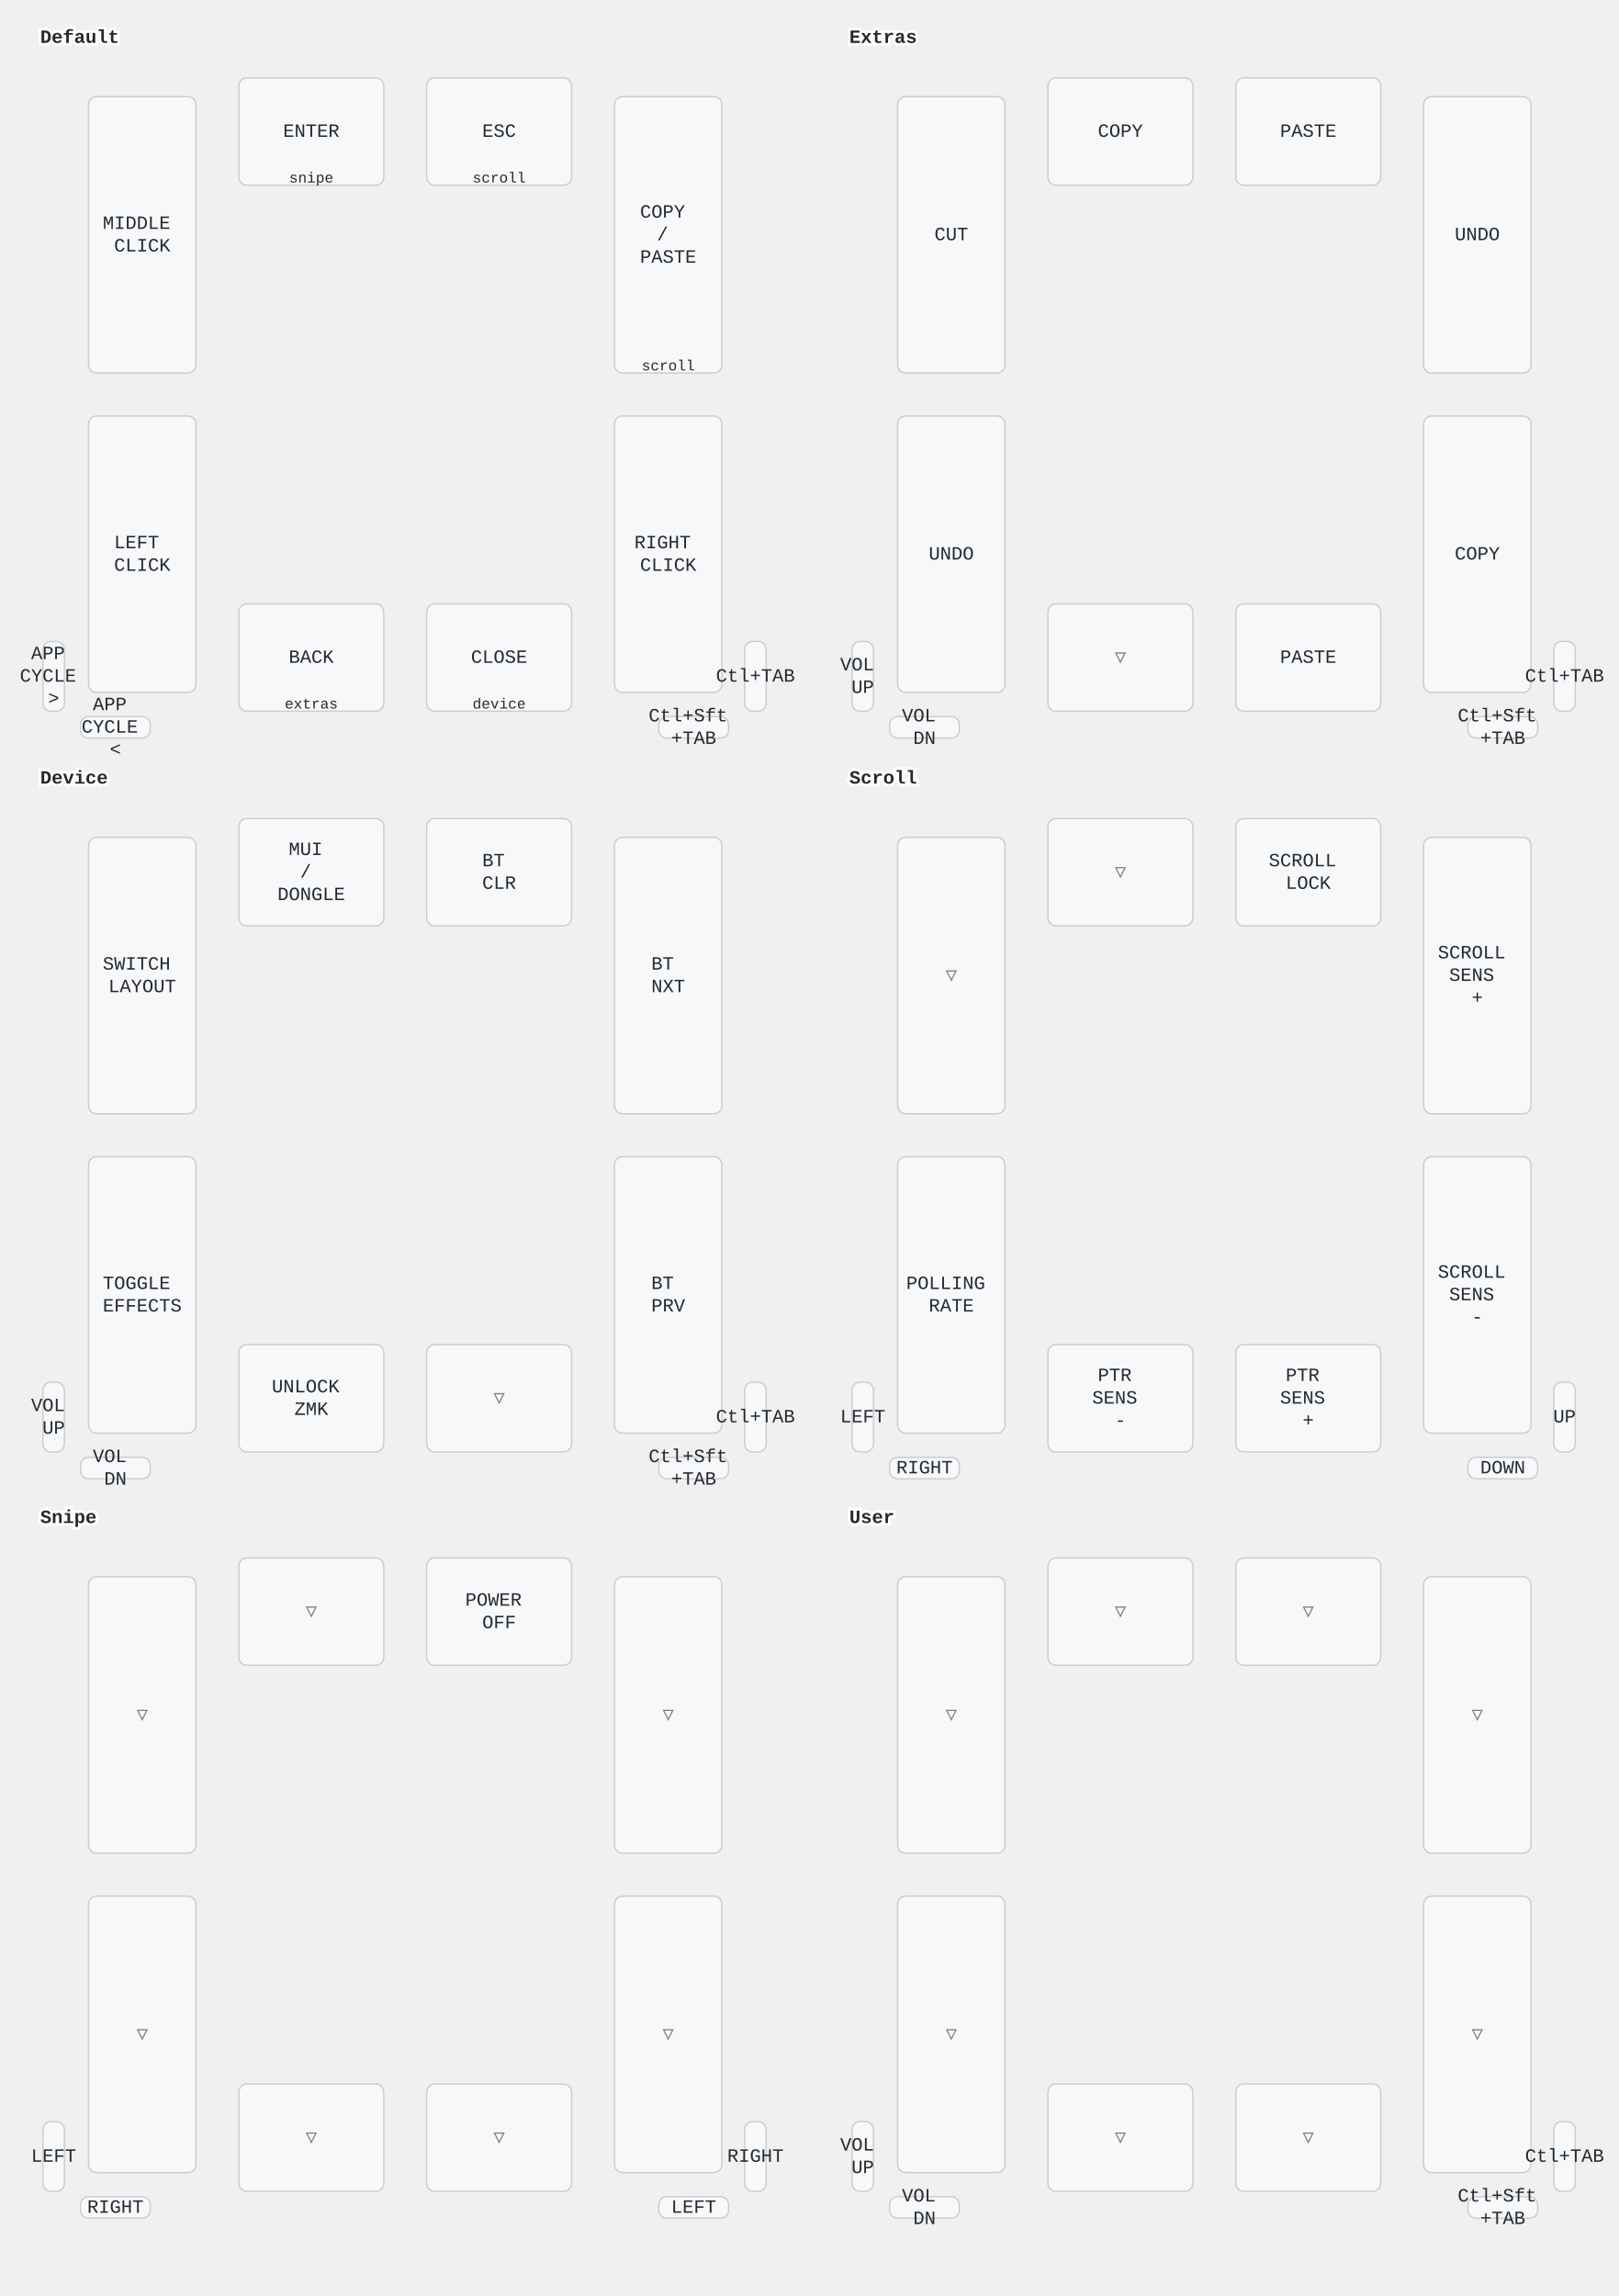
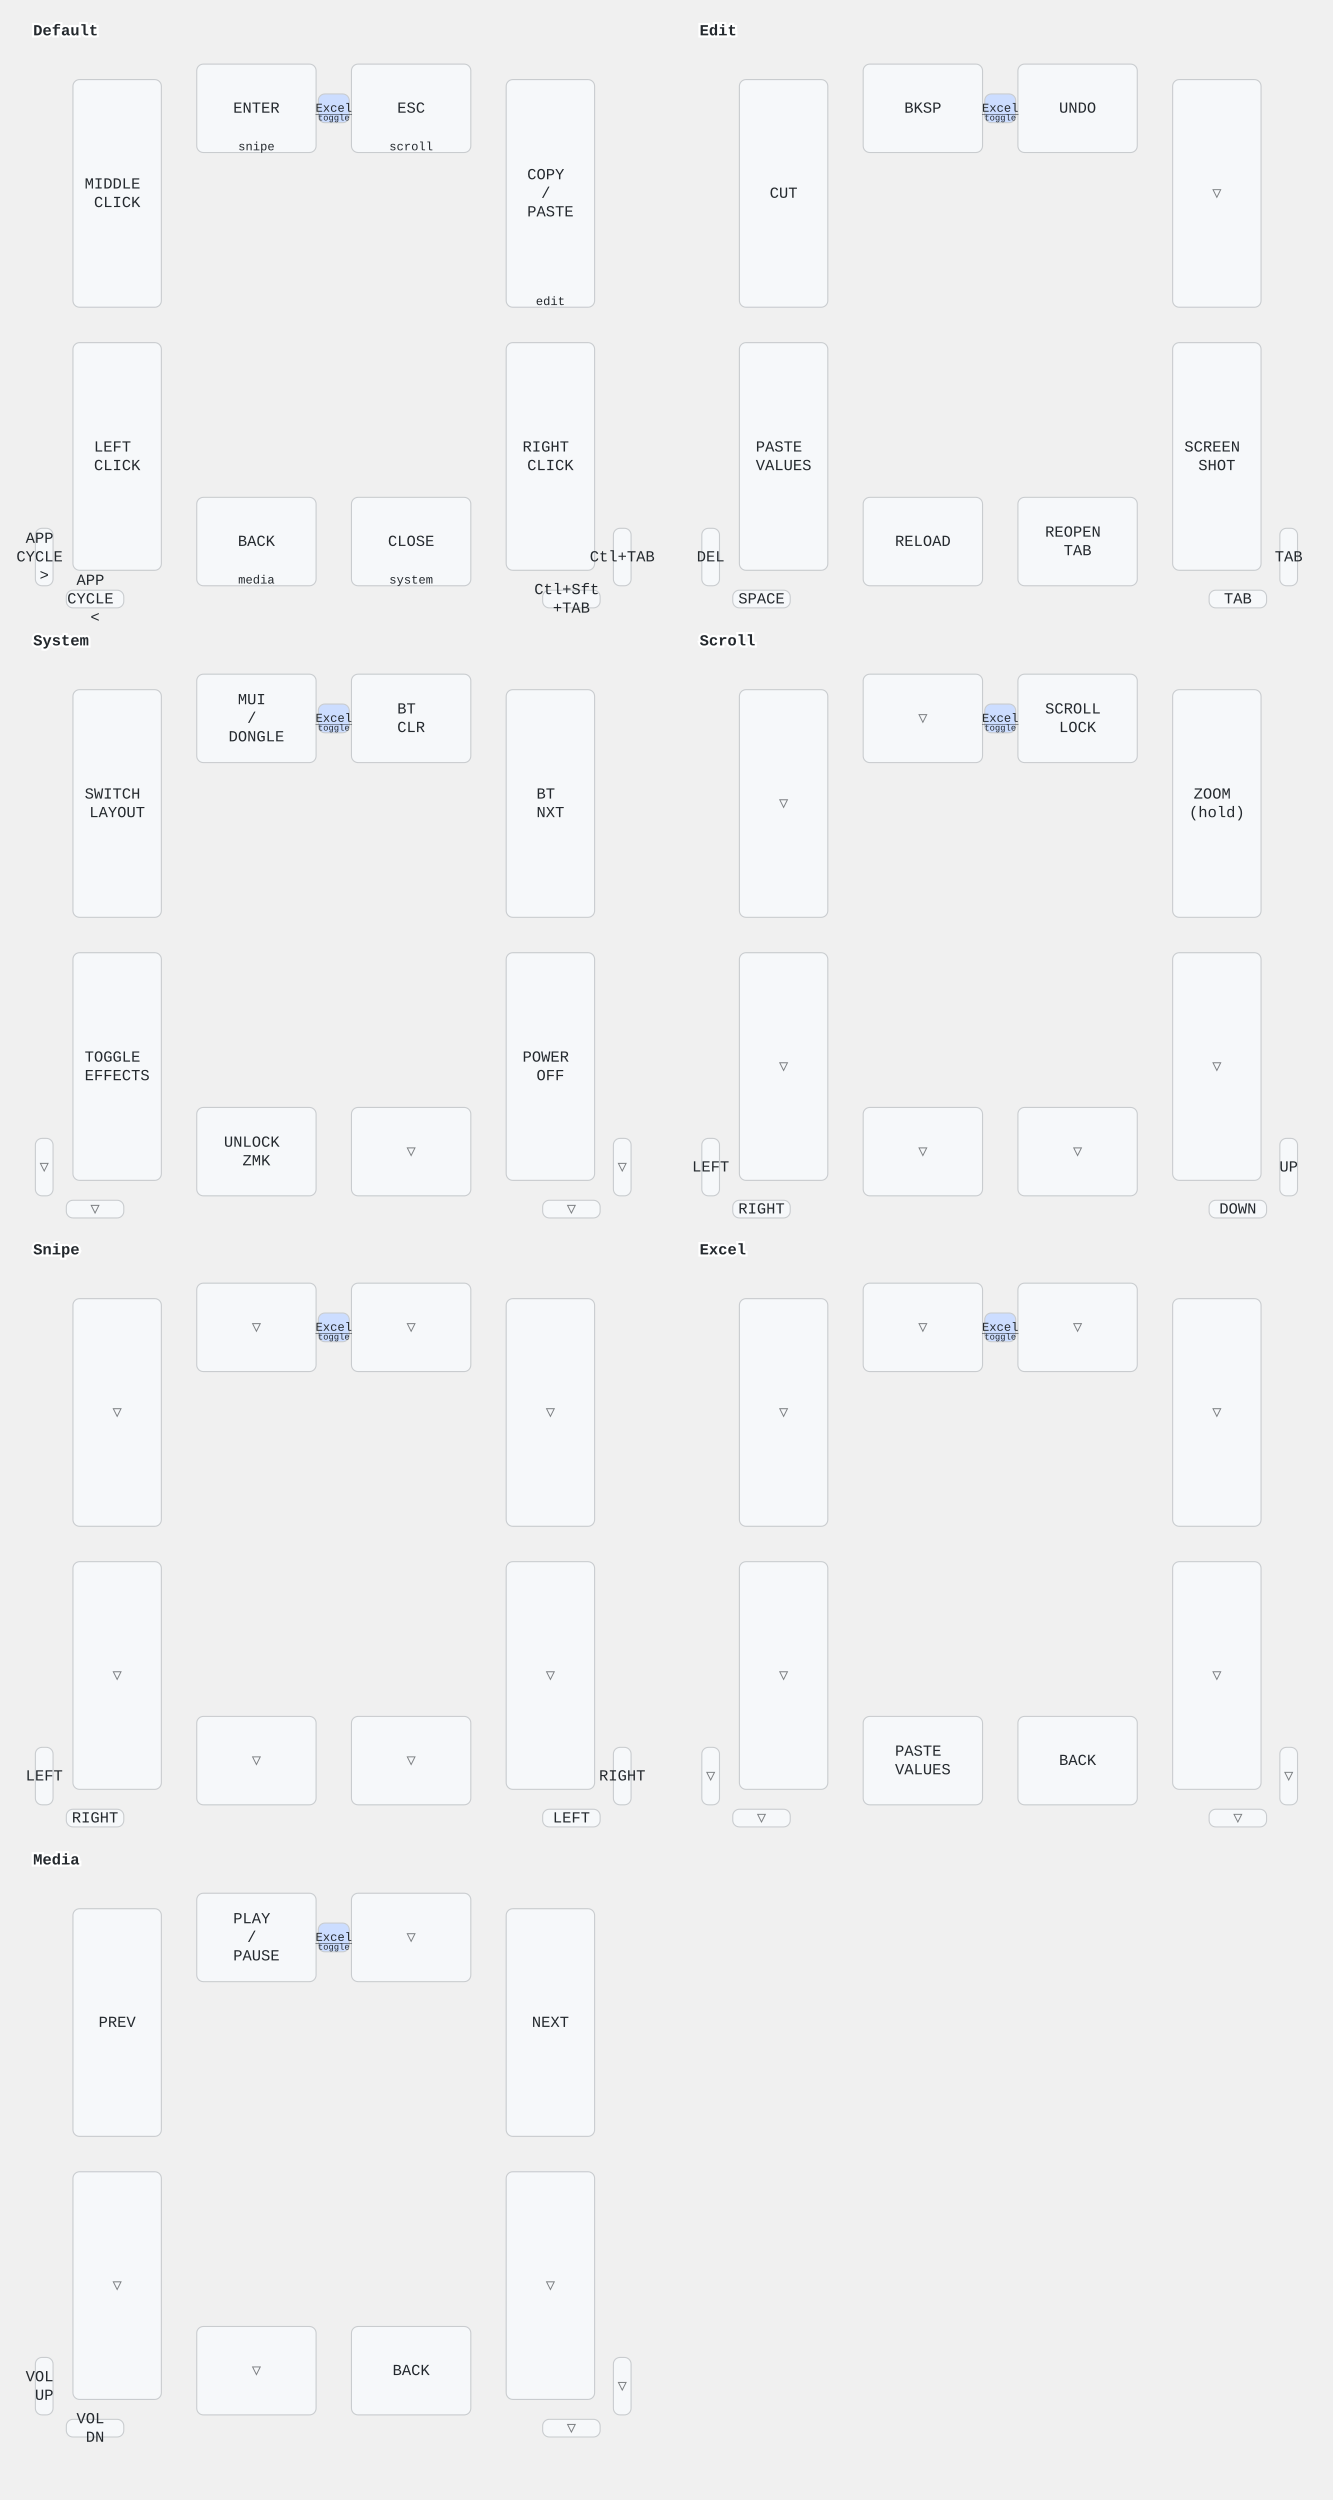
- <svg xmlns="http://www.w3.org/2000/svg" width="1206" height="1711" viewBox="0 0 1206 1711" class="keymap">
+ <svg xmlns="http://www.w3.org/2000/svg" width="1206" height="2262" viewBox="0 0 1206 2262" class="keymap">
  <style>/* inherit to force styles through use tags */
svg path {
    fill: inherit;
}

/* font and background color specifications */
svg.keymap {
    font-family: SFMono-Regular,Consolas,Liberation Mono,Menlo,monospace;
    font-size: 14px;
    font-kerning: normal;
    text-rendering: optimizeLegibility;
    fill: #24292e;
}

/* default key styling */
rect.key {
    fill: #f6f8fa;
}

rect.key, rect.combo {
    stroke: #c9cccf;
    stroke-width: 1;
}

/* default key side styling, only used is draw_key_sides is set */
rect.side {
    filter: brightness(90%);
}

/* color accent for combo boxes */
rect.combo, rect.combo-separate {
    fill: #cdf;
}

/* color accent for held keys */
rect.held, rect.combo.held {
    fill: #fdd;
}

/* color accent for ghost (optional) keys */
rect.ghost, rect.combo.ghost {
    stroke-dasharray: 4, 4;
    stroke-width: 2;
}

text {
    text-anchor: middle;
    dominant-baseline: middle;
}

/* styling for layer labels */
text.label {
    font-weight: bold;
    text-anchor: start;
    stroke: white;
    stroke-width: 4;
    paint-order: stroke;
}

/* styling for optional footer */
text.footer {
    text-anchor: end;
    dominant-baseline: auto;
    stroke: white;
    stroke-width: 4;
    paint-order: stroke;
}

/* styling for combo tap, and key non-tap label text */
text.combo, text.hold, text.shifted, text.left, text.right, text.tl, text.tr, text.bl, text.br {
    font-size: 11px;
}

text.hold, text.bl, text.br {
    text-anchor: middle;
    dominant-baseline: auto;
}

text.shifted, text.tl, text.tr {
    text-anchor: middle;
    dominant-baseline: hanging;
}

text.left, text.tl, text.bl {
    text-anchor: start;
}

text.right, text.tr, text.br {
    text-anchor: end;
}

text.layer-activator {
    text-decoration: underline;
}

/* styling for hold/shifted label text in combo box */
text.combo.hold, text.combo.shifted, text.combo.left, text.combo.right {
    font-size: 8px;
}

/* lighter symbol for transparent keys */
text.trans {
    fill: #7b7e81;
}

/* styling for combo dendrons */
path.combo {
    stroke-width: 1;
    stroke: gray;
    fill: none;
}

/* Start Tabler Icons Cleanup */
/* cannot use height/width with glyphs */
.icon-tabler &gt; path {
    fill: inherit;
    stroke: inherit;
    stroke-width: 2;
}
/* hide tabler's default box */
.icon-tabler &gt; path[stroke="none"][fill="none"] {
    visibility: hidden;
}
/* End Tabler Icons Cleanup */
</style>
  <g transform="translate(30, 0)" class="layer-Default">
    <text x="0" y="28" class="label" id="Default">Default</text>
    <g transform="translate(0, 56)">
      <g transform="translate(202, 42)" class="key keypos-0">
        <rect rx="6" ry="6" x="-54" y="-40" width="108" height="80" class="key" />
        <text x="0" y="0" class="key tap">ENTER</text>
        <text x="0" y="38" class="key hold">snipe</text>
      </g>
      <g transform="translate(342, 42)" class="key keypos-1">
        <rect rx="6" ry="6" x="-54" y="-40" width="108" height="80" class="key" />
        <text x="0" y="0" class="key tap">ESC</text>
        <text x="0" y="38" class="key hold">scroll</text>
      </g>
      <g transform="translate(76, 119)" class="key keypos-2">
        <rect rx="6" ry="6" x="-40" y="-103" width="80" height="206" class="key" />
        <text x="0" y="0" class="key tap">
          <tspan x="0" dy="-0.6em">MIDDLE</tspan>
          <tspan x="0" dy="1.2em">CLICK</tspan>
        </text>
      </g>
      <g transform="translate(468, 119)" class="key keypos-3">
        <rect rx="6" ry="6" x="-40" y="-103" width="80" height="206" class="key" />
        <text x="0" y="0" class="key tap">
          <tspan x="0" dy="-1.2em">COPY</tspan>
          <tspan x="0" dy="1.2em">/</tspan>
          <tspan x="0" dy="1.2em">PASTE</tspan>
        </text>
-         <text x="0" y="101" class="key hold">scroll</text>
+         <text x="0" y="101" class="key hold">edit</text>
      </g>
      <g transform="translate(76, 357)" class="key keypos-4">
        <rect rx="6" ry="6" x="-40" y="-103" width="80" height="206" class="key" />
        <text x="0" y="0" class="key tap">
          <tspan x="0" dy="-0.6em">LEFT</tspan>
          <tspan x="0" dy="1.2em">CLICK</tspan>
        </text>
      </g>
      <g transform="translate(468, 357)" class="key keypos-5">
        <rect rx="6" ry="6" x="-40" y="-103" width="80" height="206" class="key" />
        <text x="0" y="0" class="key tap">
          <tspan x="0" dy="-0.6em">RIGHT</tspan>
          <tspan x="0" dy="1.2em">CLICK</tspan>
        </text>
      </g>
      <g transform="translate(202, 434)" class="key keypos-6">
        <rect rx="6" ry="6" x="-54" y="-40" width="108" height="80" class="key" />
        <text x="0" y="0" class="key tap">BACK</text>
-         <text x="0" y="38" class="key hold">extras</text>
+         <text x="0" y="38" class="key hold">media</text>
      </g>
      <g transform="translate(342, 434)" class="key keypos-7">
        <rect rx="6" ry="6" x="-54" y="-40" width="108" height="80" class="key" />
        <text x="0" y="0" class="key tap">CLOSE</text>
-         <text x="0" y="38" class="key hold">device</text>
+         <text x="0" y="38" class="key hold">system</text>
      </g>
      <g transform="translate(10, 448)" class="key keypos-8">
        <rect rx="6" ry="6" x="-8" y="-26" width="16" height="52" class="key" />
        <text x="0" y="0" class="key tap">
          <tspan x="0" dy="-1.2em">APP</tspan>
          <tspan x="0" dy="1.2em">CYCLE</tspan>
          <tspan x="0" dy="1.2em">&gt;</tspan>
        </text>
      </g>
      <g transform="translate(533, 448)" class="key keypos-9">
        <rect rx="6" ry="6" x="-8" y="-26" width="16" height="52" class="key" />
        <text x="0" y="0" class="key tap">Ctl+TAB</text>
      </g>
      <g transform="translate(56, 486)" class="key keypos-10">
        <rect rx="6" ry="6" x="-26" y="-8" width="52" height="16" class="key" />
        <text x="0" y="0" class="key tap">
          <tspan x="0" dy="-1.2em">APP</tspan>
          <tspan x="0" dy="1.2em">CYCLE</tspan>
          <tspan x="0" dy="1.2em">&lt;</tspan>
        </text>
      </g>
      <g transform="translate(487, 486)" class="key keypos-11">
        <rect rx="6" ry="6" x="-26" y="-8" width="52" height="16" class="key" />
        <text x="0" y="0" class="key tap">
          <tspan x="0" dy="-0.6em">Ctl+Sft</tspan>
          <tspan x="0" dy="1.2em">+TAB</tspan>
        </text>
      </g>
+       <g class="combo combopos-0">
+         <rect rx="6" ry="6" x="258" y="29" width="28" height="26" class="combo" />
+         <a href="#Excel">
+           <text x="272" y="42" class="combo tap layer-activator">Excel</text>
+         </a>
+         <text x="272" y="53" class="combo hold">toggle</text>
+       </g>
    </g>
  </g>
-   <g transform="translate(633, 0)" class="layer-Extras">
-     <text x="0" y="28" class="label" id="Extras">Extras</text>
+   <g transform="translate(633, 0)" class="layer-Edit">
+     <text x="0" y="28" class="label" id="Edit">Edit</text>
    <g transform="translate(0, 56)">
      <g transform="translate(202, 42)" class="key keypos-0">
        <rect rx="6" ry="6" x="-54" y="-40" width="108" height="80" class="key" />
-         <text x="0" y="0" class="key tap">COPY</text>
+         <text x="0" y="0" class="key tap">BKSP</text>
      </g>
      <g transform="translate(342, 42)" class="key keypos-1">
        <rect rx="6" ry="6" x="-54" y="-40" width="108" height="80" class="key" />
-         <text x="0" y="0" class="key tap">PASTE</text>
+         <text x="0" y="0" class="key tap">UNDO</text>
      </g>
      <g transform="translate(76, 119)" class="key keypos-2">
        <rect rx="6" ry="6" x="-40" y="-103" width="80" height="206" class="key" />
        <text x="0" y="0" class="key tap">CUT</text>
      </g>
-       <g transform="translate(468, 119)" class="key keypos-3">
-         <rect rx="6" ry="6" x="-40" y="-103" width="80" height="206" class="key" />
-         <text x="0" y="0" class="key tap">UNDO</text>
+       <g transform="translate(468, 119)" class="key trans keypos-3">
+         <rect rx="6" ry="6" x="-40" y="-103" width="80" height="206" class="key trans" />
+         <text x="0" y="0" class="key trans tap">▽</text>
      </g>
      <g transform="translate(76, 357)" class="key keypos-4">
        <rect rx="6" ry="6" x="-40" y="-103" width="80" height="206" class="key" />
-         <text x="0" y="0" class="key tap">UNDO</text>
+         <text x="0" y="0" class="key tap">
+           <tspan x="0" dy="-0.6em">PASTE</tspan>
+           <tspan x="0" dy="1.2em">VALUES</tspan>
+         </text>
      </g>
      <g transform="translate(468, 357)" class="key keypos-5">
        <rect rx="6" ry="6" x="-40" y="-103" width="80" height="206" class="key" />
-         <text x="0" y="0" class="key tap">COPY</text>
-       </g>
-       <g transform="translate(202, 434)" class="key trans keypos-6">
-         <rect rx="6" ry="6" x="-54" y="-40" width="108" height="80" class="key trans" />
-         <text x="0" y="0" class="key trans tap">▽</text>
+         <text x="0" y="0" class="key tap">
+           <tspan x="0" dy="-0.6em">SCREEN</tspan>
+           <tspan x="0" dy="1.2em">SHOT</tspan>
+         </text>
+       </g>
+       <g transform="translate(202, 434)" class="key keypos-6">
+         <rect rx="6" ry="6" x="-54" y="-40" width="108" height="80" class="key" />
+         <text x="0" y="0" class="key tap">RELOAD</text>
      </g>
      <g transform="translate(342, 434)" class="key keypos-7">
        <rect rx="6" ry="6" x="-54" y="-40" width="108" height="80" class="key" />
-         <text x="0" y="0" class="key tap">PASTE</text>
+         <text x="0" y="0" class="key tap">
+           <tspan x="0" dy="-0.6em">REOPEN</tspan>
+           <tspan x="0" dy="1.2em">TAB</tspan>
+         </text>
      </g>
      <g transform="translate(10, 448)" class="key keypos-8">
        <rect rx="6" ry="6" x="-8" y="-26" width="16" height="52" class="key" />
-         <text x="0" y="0" class="key tap">
-           <tspan x="0" dy="-0.6em">VOL</tspan>
-           <tspan x="0" dy="1.2em">UP</tspan>
-         </text>
+         <text x="0" y="0" class="key tap">DEL</text>
      </g>
      <g transform="translate(533, 448)" class="key keypos-9">
        <rect rx="6" ry="6" x="-8" y="-26" width="16" height="52" class="key" />
-         <text x="0" y="0" class="key tap">Ctl+TAB</text>
+         <text x="0" y="0" class="key tap">TAB</text>
      </g>
      <g transform="translate(56, 486)" class="key keypos-10">
        <rect rx="6" ry="6" x="-26" y="-8" width="52" height="16" class="key" />
-         <text x="0" y="0" class="key tap">
-           <tspan x="0" dy="-0.6em">VOL</tspan>
-           <tspan x="0" dy="1.2em">DN</tspan>
-         </text>
+         <text x="0" y="0" class="key tap">SPACE</text>
      </g>
      <g transform="translate(487, 486)" class="key keypos-11">
        <rect rx="6" ry="6" x="-26" y="-8" width="52" height="16" class="key" />
-         <text x="0" y="0" class="key tap">
-           <tspan x="0" dy="-0.6em">Ctl+Sft</tspan>
-           <tspan x="0" dy="1.2em">+TAB</tspan>
-         </text>
+         <text x="0" y="0" class="key tap">TAB</text>
+       </g>
+       <g class="combo combopos-0">
+         <rect rx="6" ry="6" x="258" y="29" width="28" height="26" class="combo" />
+         <a href="#Excel">
+           <text x="272" y="42" class="combo tap layer-activator">Excel</text>
+         </a>
+         <text x="272" y="53" class="combo hold">toggle</text>
      </g>
    </g>
  </g>
-   <g transform="translate(30, 552)" class="layer-Device">
-     <text x="0" y="28" class="label" id="Device">Device</text>
+   <g transform="translate(30, 552)" class="layer-System">
+     <text x="0" y="28" class="label" id="System">System</text>
    <g transform="translate(0, 56)">
      <g transform="translate(202, 42)" class="key keypos-0">
        <rect rx="6" ry="6" x="-54" y="-40" width="108" height="80" class="key" />
        <text x="0" y="0" class="key tap">
          <tspan x="0" dy="-1.2em">MUI</tspan>
          <tspan x="0" dy="1.2em">/</tspan>
          <tspan x="0" dy="1.2em">DONGLE</tspan>
        </text>
      </g>
      <g transform="translate(342, 42)" class="key keypos-1">
        <rect rx="6" ry="6" x="-54" y="-40" width="108" height="80" class="key" />
        <text x="0" y="0" class="key tap">
          <tspan x="0" dy="-0.6em">BT</tspan>
          <tspan x="0" dy="1.2em">CLR</tspan>
        </text>
      </g>
      <g transform="translate(76, 119)" class="key keypos-2">
        <rect rx="6" ry="6" x="-40" y="-103" width="80" height="206" class="key" />
        <text x="0" y="0" class="key tap">
          <tspan x="0" dy="-0.6em">SWITCH</tspan>
          <tspan x="0" dy="1.2em">LAYOUT</tspan>
        </text>
      </g>
      <g transform="translate(468, 119)" class="key keypos-3">
        <rect rx="6" ry="6" x="-40" y="-103" width="80" height="206" class="key" />
        <text x="0" y="0" class="key tap">
          <tspan x="0" dy="-0.6em">BT</tspan>
          <tspan x="0" dy="1.2em">NXT</tspan>
        </text>
      </g>
      <g transform="translate(76, 357)" class="key keypos-4">
        <rect rx="6" ry="6" x="-40" y="-103" width="80" height="206" class="key" />
        <text x="0" y="0" class="key tap">
          <tspan x="0" dy="-0.6em">TOGGLE</tspan>
          <tspan x="0" dy="1.2em">EFFECTS</tspan>
        </text>
      </g>
      <g transform="translate(468, 357)" class="key keypos-5">
        <rect rx="6" ry="6" x="-40" y="-103" width="80" height="206" class="key" />
        <text x="0" y="0" class="key tap">
-           <tspan x="0" dy="-0.6em">BT</tspan>
-           <tspan x="0" dy="1.2em">PRV</tspan>
+           <tspan x="0" dy="-0.6em">POWER</tspan>
+           <tspan x="0" dy="1.2em">OFF</tspan>
        </text>
      </g>
      <g transform="translate(202, 434)" class="key keypos-6">
        <rect rx="6" ry="6" x="-54" y="-40" width="108" height="80" class="key" />
        <text x="0" y="0" class="key tap">
          <tspan x="0" dy="-0.6em">UNLOCK</tspan>
          <tspan x="0" dy="1.2em">ZMK</tspan>
        </text>
      </g>
      <g transform="translate(342, 434)" class="key trans keypos-7">
        <rect rx="6" ry="6" x="-54" y="-40" width="108" height="80" class="key trans" />
        <text x="0" y="0" class="key trans tap">▽</text>
      </g>
-       <g transform="translate(10, 448)" class="key keypos-8">
-         <rect rx="6" ry="6" x="-8" y="-26" width="16" height="52" class="key" />
-         <text x="0" y="0" class="key tap">
-           <tspan x="0" dy="-0.6em">VOL</tspan>
-           <tspan x="0" dy="1.2em">UP</tspan>
-         </text>
-       </g>
-       <g transform="translate(533, 448)" class="key keypos-9">
-         <rect rx="6" ry="6" x="-8" y="-26" width="16" height="52" class="key" />
-         <text x="0" y="0" class="key tap">Ctl+TAB</text>
-       </g>
-       <g transform="translate(56, 486)" class="key keypos-10">
-         <rect rx="6" ry="6" x="-26" y="-8" width="52" height="16" class="key" />
-         <text x="0" y="0" class="key tap">
-           <tspan x="0" dy="-0.6em">VOL</tspan>
-           <tspan x="0" dy="1.2em">DN</tspan>
-         </text>
-       </g>
-       <g transform="translate(487, 486)" class="key keypos-11">
-         <rect rx="6" ry="6" x="-26" y="-8" width="52" height="16" class="key" />
-         <text x="0" y="0" class="key tap">
-           <tspan x="0" dy="-0.6em">Ctl+Sft</tspan>
-           <tspan x="0" dy="1.2em">+TAB</tspan>
-         </text>
+       <g transform="translate(10, 448)" class="key trans keypos-8">
+         <rect rx="6" ry="6" x="-8" y="-26" width="16" height="52" class="key trans" />
+         <text x="0" y="0" class="key trans tap">▽</text>
+       </g>
+       <g transform="translate(533, 448)" class="key trans keypos-9">
+         <rect rx="6" ry="6" x="-8" y="-26" width="16" height="52" class="key trans" />
+         <text x="0" y="0" class="key trans tap">▽</text>
+       </g>
+       <g transform="translate(56, 486)" class="key trans keypos-10">
+         <rect rx="6" ry="6" x="-26" y="-8" width="52" height="16" class="key trans" />
+         <text x="0" y="0" class="key trans tap">▽</text>
+       </g>
+       <g transform="translate(487, 486)" class="key trans keypos-11">
+         <rect rx="6" ry="6" x="-26" y="-8" width="52" height="16" class="key trans" />
+         <text x="0" y="0" class="key trans tap">▽</text>
+       </g>
+       <g class="combo combopos-0">
+         <rect rx="6" ry="6" x="258" y="29" width="28" height="26" class="combo" />
+         <a href="#Excel">
+           <text x="272" y="42" class="combo tap layer-activator">Excel</text>
+         </a>
+         <text x="272" y="53" class="combo hold">toggle</text>
      </g>
    </g>
  </g>
  <g transform="translate(633, 552)" class="layer-Scroll">
    <text x="0" y="28" class="label" id="Scroll">Scroll</text>
    <g transform="translate(0, 56)">
      <g transform="translate(202, 42)" class="key trans keypos-0">
        <rect rx="6" ry="6" x="-54" y="-40" width="108" height="80" class="key trans" />
        <text x="0" y="0" class="key trans tap">▽</text>
      </g>
      <g transform="translate(342, 42)" class="key keypos-1">
        <rect rx="6" ry="6" x="-54" y="-40" width="108" height="80" class="key" />
        <text x="0" y="0" class="key tap">
          <tspan x="0" dy="-0.6em">SCROLL</tspan>
          <tspan x="0" dy="1.2em">LOCK</tspan>
        </text>
      </g>
      <g transform="translate(76, 119)" class="key trans keypos-2">
        <rect rx="6" ry="6" x="-40" y="-103" width="80" height="206" class="key trans" />
        <text x="0" y="0" class="key trans tap">▽</text>
      </g>
      <g transform="translate(468, 119)" class="key keypos-3">
        <rect rx="6" ry="6" x="-40" y="-103" width="80" height="206" class="key" />
        <text x="0" y="0" class="key tap">
-           <tspan x="0" dy="-1.2em">SCROLL</tspan>
-           <tspan x="0" dy="1.2em">SENS</tspan>
-           <tspan x="0" dy="1.2em">+</tspan>
-         </text>
-       </g>
-       <g transform="translate(76, 357)" class="key keypos-4">
-         <rect rx="6" ry="6" x="-40" y="-103" width="80" height="206" class="key" />
-         <text x="0" y="0" class="key tap">
-           <tspan x="0" dy="-0.6em">POLLING</tspan>
-           <tspan x="0" dy="1.2em">RATE</tspan>
-         </text>
-       </g>
-       <g transform="translate(468, 357)" class="key keypos-5">
-         <rect rx="6" ry="6" x="-40" y="-103" width="80" height="206" class="key" />
-         <text x="0" y="0" class="key tap">
-           <tspan x="0" dy="-1.2em">SCROLL</tspan>
-           <tspan x="0" dy="1.2em">SENS</tspan>
-           <tspan x="0" dy="1.2em">-</tspan>
-         </text>
-       </g>
-       <g transform="translate(202, 434)" class="key keypos-6">
-         <rect rx="6" ry="6" x="-54" y="-40" width="108" height="80" class="key" />
-         <text x="0" y="0" class="key tap">
-           <tspan x="0" dy="-1.2em">PTR</tspan>
-           <tspan x="0" dy="1.2em">SENS</tspan>
-           <tspan x="0" dy="1.2em">-</tspan>
-         </text>
-       </g>
-       <g transform="translate(342, 434)" class="key keypos-7">
-         <rect rx="6" ry="6" x="-54" y="-40" width="108" height="80" class="key" />
-         <text x="0" y="0" class="key tap">
-           <tspan x="0" dy="-1.2em">PTR</tspan>
-           <tspan x="0" dy="1.2em">SENS</tspan>
-           <tspan x="0" dy="1.2em">+</tspan>
-         </text>
+           <tspan x="0" dy="-0.6em">ZOOM</tspan>
+           <tspan x="0" dy="1.2em">(hold)</tspan>
+         </text>
+       </g>
+       <g transform="translate(76, 357)" class="key trans keypos-4">
+         <rect rx="6" ry="6" x="-40" y="-103" width="80" height="206" class="key trans" />
+         <text x="0" y="0" class="key trans tap">▽</text>
+       </g>
+       <g transform="translate(468, 357)" class="key trans keypos-5">
+         <rect rx="6" ry="6" x="-40" y="-103" width="80" height="206" class="key trans" />
+         <text x="0" y="0" class="key trans tap">▽</text>
+       </g>
+       <g transform="translate(202, 434)" class="key trans keypos-6">
+         <rect rx="6" ry="6" x="-54" y="-40" width="108" height="80" class="key trans" />
+         <text x="0" y="0" class="key trans tap">▽</text>
+       </g>
+       <g transform="translate(342, 434)" class="key trans keypos-7">
+         <rect rx="6" ry="6" x="-54" y="-40" width="108" height="80" class="key trans" />
+         <text x="0" y="0" class="key trans tap">▽</text>
      </g>
      <g transform="translate(10, 448)" class="key keypos-8">
        <rect rx="6" ry="6" x="-8" y="-26" width="16" height="52" class="key" />
        <text x="0" y="0" class="key tap">LEFT</text>
      </g>
      <g transform="translate(533, 448)" class="key keypos-9">
        <rect rx="6" ry="6" x="-8" y="-26" width="16" height="52" class="key" />
        <text x="0" y="0" class="key tap">UP</text>
      </g>
      <g transform="translate(56, 486)" class="key keypos-10">
        <rect rx="6" ry="6" x="-26" y="-8" width="52" height="16" class="key" />
        <text x="0" y="0" class="key tap">RIGHT</text>
      </g>
      <g transform="translate(487, 486)" class="key keypos-11">
        <rect rx="6" ry="6" x="-26" y="-8" width="52" height="16" class="key" />
        <text x="0" y="0" class="key tap">DOWN</text>
+       </g>
+       <g class="combo combopos-0">
+         <rect rx="6" ry="6" x="258" y="29" width="28" height="26" class="combo" />
+         <a href="#Excel">
+           <text x="272" y="42" class="combo tap layer-activator">Excel</text>
+         </a>
+         <text x="272" y="53" class="combo hold">toggle</text>
      </g>
    </g>
  </g>
  <g transform="translate(30, 1103)" class="layer-Snipe">
    <text x="0" y="28" class="label" id="Snipe">Snipe</text>
    <g transform="translate(0, 56)">
      <g transform="translate(202, 42)" class="key trans keypos-0">
        <rect rx="6" ry="6" x="-54" y="-40" width="108" height="80" class="key trans" />
        <text x="0" y="0" class="key trans tap">▽</text>
      </g>
-       <g transform="translate(342, 42)" class="key keypos-1">
-         <rect rx="6" ry="6" x="-54" y="-40" width="108" height="80" class="key" />
-         <text x="0" y="0" class="key tap">
-           <tspan x="0" dy="-0.6em">POWER</tspan>
-           <tspan x="0" dy="1.2em">OFF</tspan>
-         </text>
+       <g transform="translate(342, 42)" class="key trans keypos-1">
+         <rect rx="6" ry="6" x="-54" y="-40" width="108" height="80" class="key trans" />
+         <text x="0" y="0" class="key trans tap">▽</text>
      </g>
      <g transform="translate(76, 119)" class="key trans keypos-2">
        <rect rx="6" ry="6" x="-40" y="-103" width="80" height="206" class="key trans" />
        <text x="0" y="0" class="key trans tap">▽</text>
      </g>
      <g transform="translate(468, 119)" class="key trans keypos-3">
        <rect rx="6" ry="6" x="-40" y="-103" width="80" height="206" class="key trans" />
        <text x="0" y="0" class="key trans tap">▽</text>
      </g>
      <g transform="translate(76, 357)" class="key trans keypos-4">
        <rect rx="6" ry="6" x="-40" y="-103" width="80" height="206" class="key trans" />
        <text x="0" y="0" class="key trans tap">▽</text>
      </g>
      <g transform="translate(468, 357)" class="key trans keypos-5">
        <rect rx="6" ry="6" x="-40" y="-103" width="80" height="206" class="key trans" />
        <text x="0" y="0" class="key trans tap">▽</text>
      </g>
      <g transform="translate(202, 434)" class="key trans keypos-6">
        <rect rx="6" ry="6" x="-54" y="-40" width="108" height="80" class="key trans" />
        <text x="0" y="0" class="key trans tap">▽</text>
      </g>
      <g transform="translate(342, 434)" class="key trans keypos-7">
        <rect rx="6" ry="6" x="-54" y="-40" width="108" height="80" class="key trans" />
        <text x="0" y="0" class="key trans tap">▽</text>
      </g>
      <g transform="translate(10, 448)" class="key keypos-8">
        <rect rx="6" ry="6" x="-8" y="-26" width="16" height="52" class="key" />
        <text x="0" y="0" class="key tap">LEFT</text>
      </g>
      <g transform="translate(533, 448)" class="key keypos-9">
        <rect rx="6" ry="6" x="-8" y="-26" width="16" height="52" class="key" />
        <text x="0" y="0" class="key tap">RIGHT</text>
      </g>
      <g transform="translate(56, 486)" class="key keypos-10">
        <rect rx="6" ry="6" x="-26" y="-8" width="52" height="16" class="key" />
        <text x="0" y="0" class="key tap">RIGHT</text>
      </g>
      <g transform="translate(487, 486)" class="key keypos-11">
        <rect rx="6" ry="6" x="-26" y="-8" width="52" height="16" class="key" />
        <text x="0" y="0" class="key tap">LEFT</text>
+       </g>
+       <g class="combo combopos-0">
+         <rect rx="6" ry="6" x="258" y="29" width="28" height="26" class="combo" />
+         <a href="#Excel">
+           <text x="272" y="42" class="combo tap layer-activator">Excel</text>
+         </a>
+         <text x="272" y="53" class="combo hold">toggle</text>
      </g>
    </g>
  </g>
-   <g transform="translate(633, 1103)" class="layer-User">
-     <text x="0" y="28" class="label" id="User">User</text>
+   <g transform="translate(633, 1103)" class="layer-Excel">
+     <text x="0" y="28" class="label" id="Excel">Excel</text>
    <g transform="translate(0, 56)">
      <g transform="translate(202, 42)" class="key trans keypos-0">
        <rect rx="6" ry="6" x="-54" y="-40" width="108" height="80" class="key trans" />
        <text x="0" y="0" class="key trans tap">▽</text>
      </g>
      <g transform="translate(342, 42)" class="key trans keypos-1">
        <rect rx="6" ry="6" x="-54" y="-40" width="108" height="80" class="key trans" />
        <text x="0" y="0" class="key trans tap">▽</text>
      </g>
      <g transform="translate(76, 119)" class="key trans keypos-2">
        <rect rx="6" ry="6" x="-40" y="-103" width="80" height="206" class="key trans" />
        <text x="0" y="0" class="key trans tap">▽</text>
      </g>
      <g transform="translate(468, 119)" class="key trans keypos-3">
        <rect rx="6" ry="6" x="-40" y="-103" width="80" height="206" class="key trans" />
        <text x="0" y="0" class="key trans tap">▽</text>
      </g>
      <g transform="translate(76, 357)" class="key trans keypos-4">
        <rect rx="6" ry="6" x="-40" y="-103" width="80" height="206" class="key trans" />
        <text x="0" y="0" class="key trans tap">▽</text>
      </g>
      <g transform="translate(468, 357)" class="key trans keypos-5">
        <rect rx="6" ry="6" x="-40" y="-103" width="80" height="206" class="key trans" />
        <text x="0" y="0" class="key trans tap">▽</text>
      </g>
+       <g transform="translate(202, 434)" class="key keypos-6">
+         <rect rx="6" ry="6" x="-54" y="-40" width="108" height="80" class="key" />
+         <text x="0" y="0" class="key tap">
+           <tspan x="0" dy="-0.6em">PASTE</tspan>
+           <tspan x="0" dy="1.2em">VALUES</tspan>
+         </text>
+       </g>
+       <g transform="translate(342, 434)" class="key keypos-7">
+         <rect rx="6" ry="6" x="-54" y="-40" width="108" height="80" class="key" />
+         <text x="0" y="0" class="key tap">BACK</text>
+       </g>
+       <g transform="translate(10, 448)" class="key trans keypos-8">
+         <rect rx="6" ry="6" x="-8" y="-26" width="16" height="52" class="key trans" />
+         <text x="0" y="0" class="key trans tap">▽</text>
+       </g>
+       <g transform="translate(533, 448)" class="key trans keypos-9">
+         <rect rx="6" ry="6" x="-8" y="-26" width="16" height="52" class="key trans" />
+         <text x="0" y="0" class="key trans tap">▽</text>
+       </g>
+       <g transform="translate(56, 486)" class="key trans keypos-10">
+         <rect rx="6" ry="6" x="-26" y="-8" width="52" height="16" class="key trans" />
+         <text x="0" y="0" class="key trans tap">▽</text>
+       </g>
+       <g transform="translate(487, 486)" class="key trans keypos-11">
+         <rect rx="6" ry="6" x="-26" y="-8" width="52" height="16" class="key trans" />
+         <text x="0" y="0" class="key trans tap">▽</text>
+       </g>
+       <g class="combo combopos-0">
+         <rect rx="6" ry="6" x="258" y="29" width="28" height="26" class="combo" />
+         <a href="#Excel">
+           <text x="272" y="42" class="combo tap layer-activator">Excel</text>
+         </a>
+         <text x="272" y="53" class="combo hold">toggle</text>
+       </g>
+     </g>
+   </g>
+   <g transform="translate(30, 1655)" class="layer-Media">
+     <text x="0" y="28" class="label" id="Media">Media</text>
+     <g transform="translate(0, 56)">
+       <g transform="translate(202, 42)" class="key keypos-0">
+         <rect rx="6" ry="6" x="-54" y="-40" width="108" height="80" class="key" />
+         <text x="0" y="0" class="key tap">
+           <tspan x="0" dy="-1.2em">PLAY</tspan>
+           <tspan x="0" dy="1.2em">/</tspan>
+           <tspan x="0" dy="1.2em">PAUSE</tspan>
+         </text>
+       </g>
+       <g transform="translate(342, 42)" class="key trans keypos-1">
+         <rect rx="6" ry="6" x="-54" y="-40" width="108" height="80" class="key trans" />
+         <text x="0" y="0" class="key trans tap">▽</text>
+       </g>
+       <g transform="translate(76, 119)" class="key keypos-2">
+         <rect rx="6" ry="6" x="-40" y="-103" width="80" height="206" class="key" />
+         <text x="0" y="0" class="key tap">PREV</text>
+       </g>
+       <g transform="translate(468, 119)" class="key keypos-3">
+         <rect rx="6" ry="6" x="-40" y="-103" width="80" height="206" class="key" />
+         <text x="0" y="0" class="key tap">NEXT</text>
+       </g>
+       <g transform="translate(76, 357)" class="key trans keypos-4">
+         <rect rx="6" ry="6" x="-40" y="-103" width="80" height="206" class="key trans" />
+         <text x="0" y="0" class="key trans tap">▽</text>
+       </g>
+       <g transform="translate(468, 357)" class="key trans keypos-5">
+         <rect rx="6" ry="6" x="-40" y="-103" width="80" height="206" class="key trans" />
+         <text x="0" y="0" class="key trans tap">▽</text>
+       </g>
      <g transform="translate(202, 434)" class="key trans keypos-6">
        <rect rx="6" ry="6" x="-54" y="-40" width="108" height="80" class="key trans" />
        <text x="0" y="0" class="key trans tap">▽</text>
      </g>
-       <g transform="translate(342, 434)" class="key trans keypos-7">
-         <rect rx="6" ry="6" x="-54" y="-40" width="108" height="80" class="key trans" />
-         <text x="0" y="0" class="key trans tap">▽</text>
+       <g transform="translate(342, 434)" class="key keypos-7">
+         <rect rx="6" ry="6" x="-54" y="-40" width="108" height="80" class="key" />
+         <text x="0" y="0" class="key tap">BACK</text>
      </g>
      <g transform="translate(10, 448)" class="key keypos-8">
        <rect rx="6" ry="6" x="-8" y="-26" width="16" height="52" class="key" />
        <text x="0" y="0" class="key tap">
          <tspan x="0" dy="-0.6em">VOL</tspan>
          <tspan x="0" dy="1.2em">UP</tspan>
        </text>
      </g>
-       <g transform="translate(533, 448)" class="key keypos-9">
-         <rect rx="6" ry="6" x="-8" y="-26" width="16" height="52" class="key" />
-         <text x="0" y="0" class="key tap">Ctl+TAB</text>
+       <g transform="translate(533, 448)" class="key trans keypos-9">
+         <rect rx="6" ry="6" x="-8" y="-26" width="16" height="52" class="key trans" />
+         <text x="0" y="0" class="key trans tap">▽</text>
      </g>
      <g transform="translate(56, 486)" class="key keypos-10">
        <rect rx="6" ry="6" x="-26" y="-8" width="52" height="16" class="key" />
        <text x="0" y="0" class="key tap">
          <tspan x="0" dy="-0.6em">VOL</tspan>
          <tspan x="0" dy="1.2em">DN</tspan>
        </text>
      </g>
-       <g transform="translate(487, 486)" class="key keypos-11">
-         <rect rx="6" ry="6" x="-26" y="-8" width="52" height="16" class="key" />
-         <text x="0" y="0" class="key tap">
-           <tspan x="0" dy="-0.6em">Ctl+Sft</tspan>
-           <tspan x="0" dy="1.2em">+TAB</tspan>
-         </text>
+       <g transform="translate(487, 486)" class="key trans keypos-11">
+         <rect rx="6" ry="6" x="-26" y="-8" width="52" height="16" class="key trans" />
+         <text x="0" y="0" class="key trans tap">▽</text>
+       </g>
+       <g class="combo combopos-0">
+         <rect rx="6" ry="6" x="258" y="29" width="28" height="26" class="combo" />
+         <a href="#Excel">
+           <text x="272" y="42" class="combo tap layer-activator">Excel</text>
+         </a>
+         <text x="272" y="53" class="combo hold">toggle</text>
      </g>
    </g>
  </g>
</svg>
